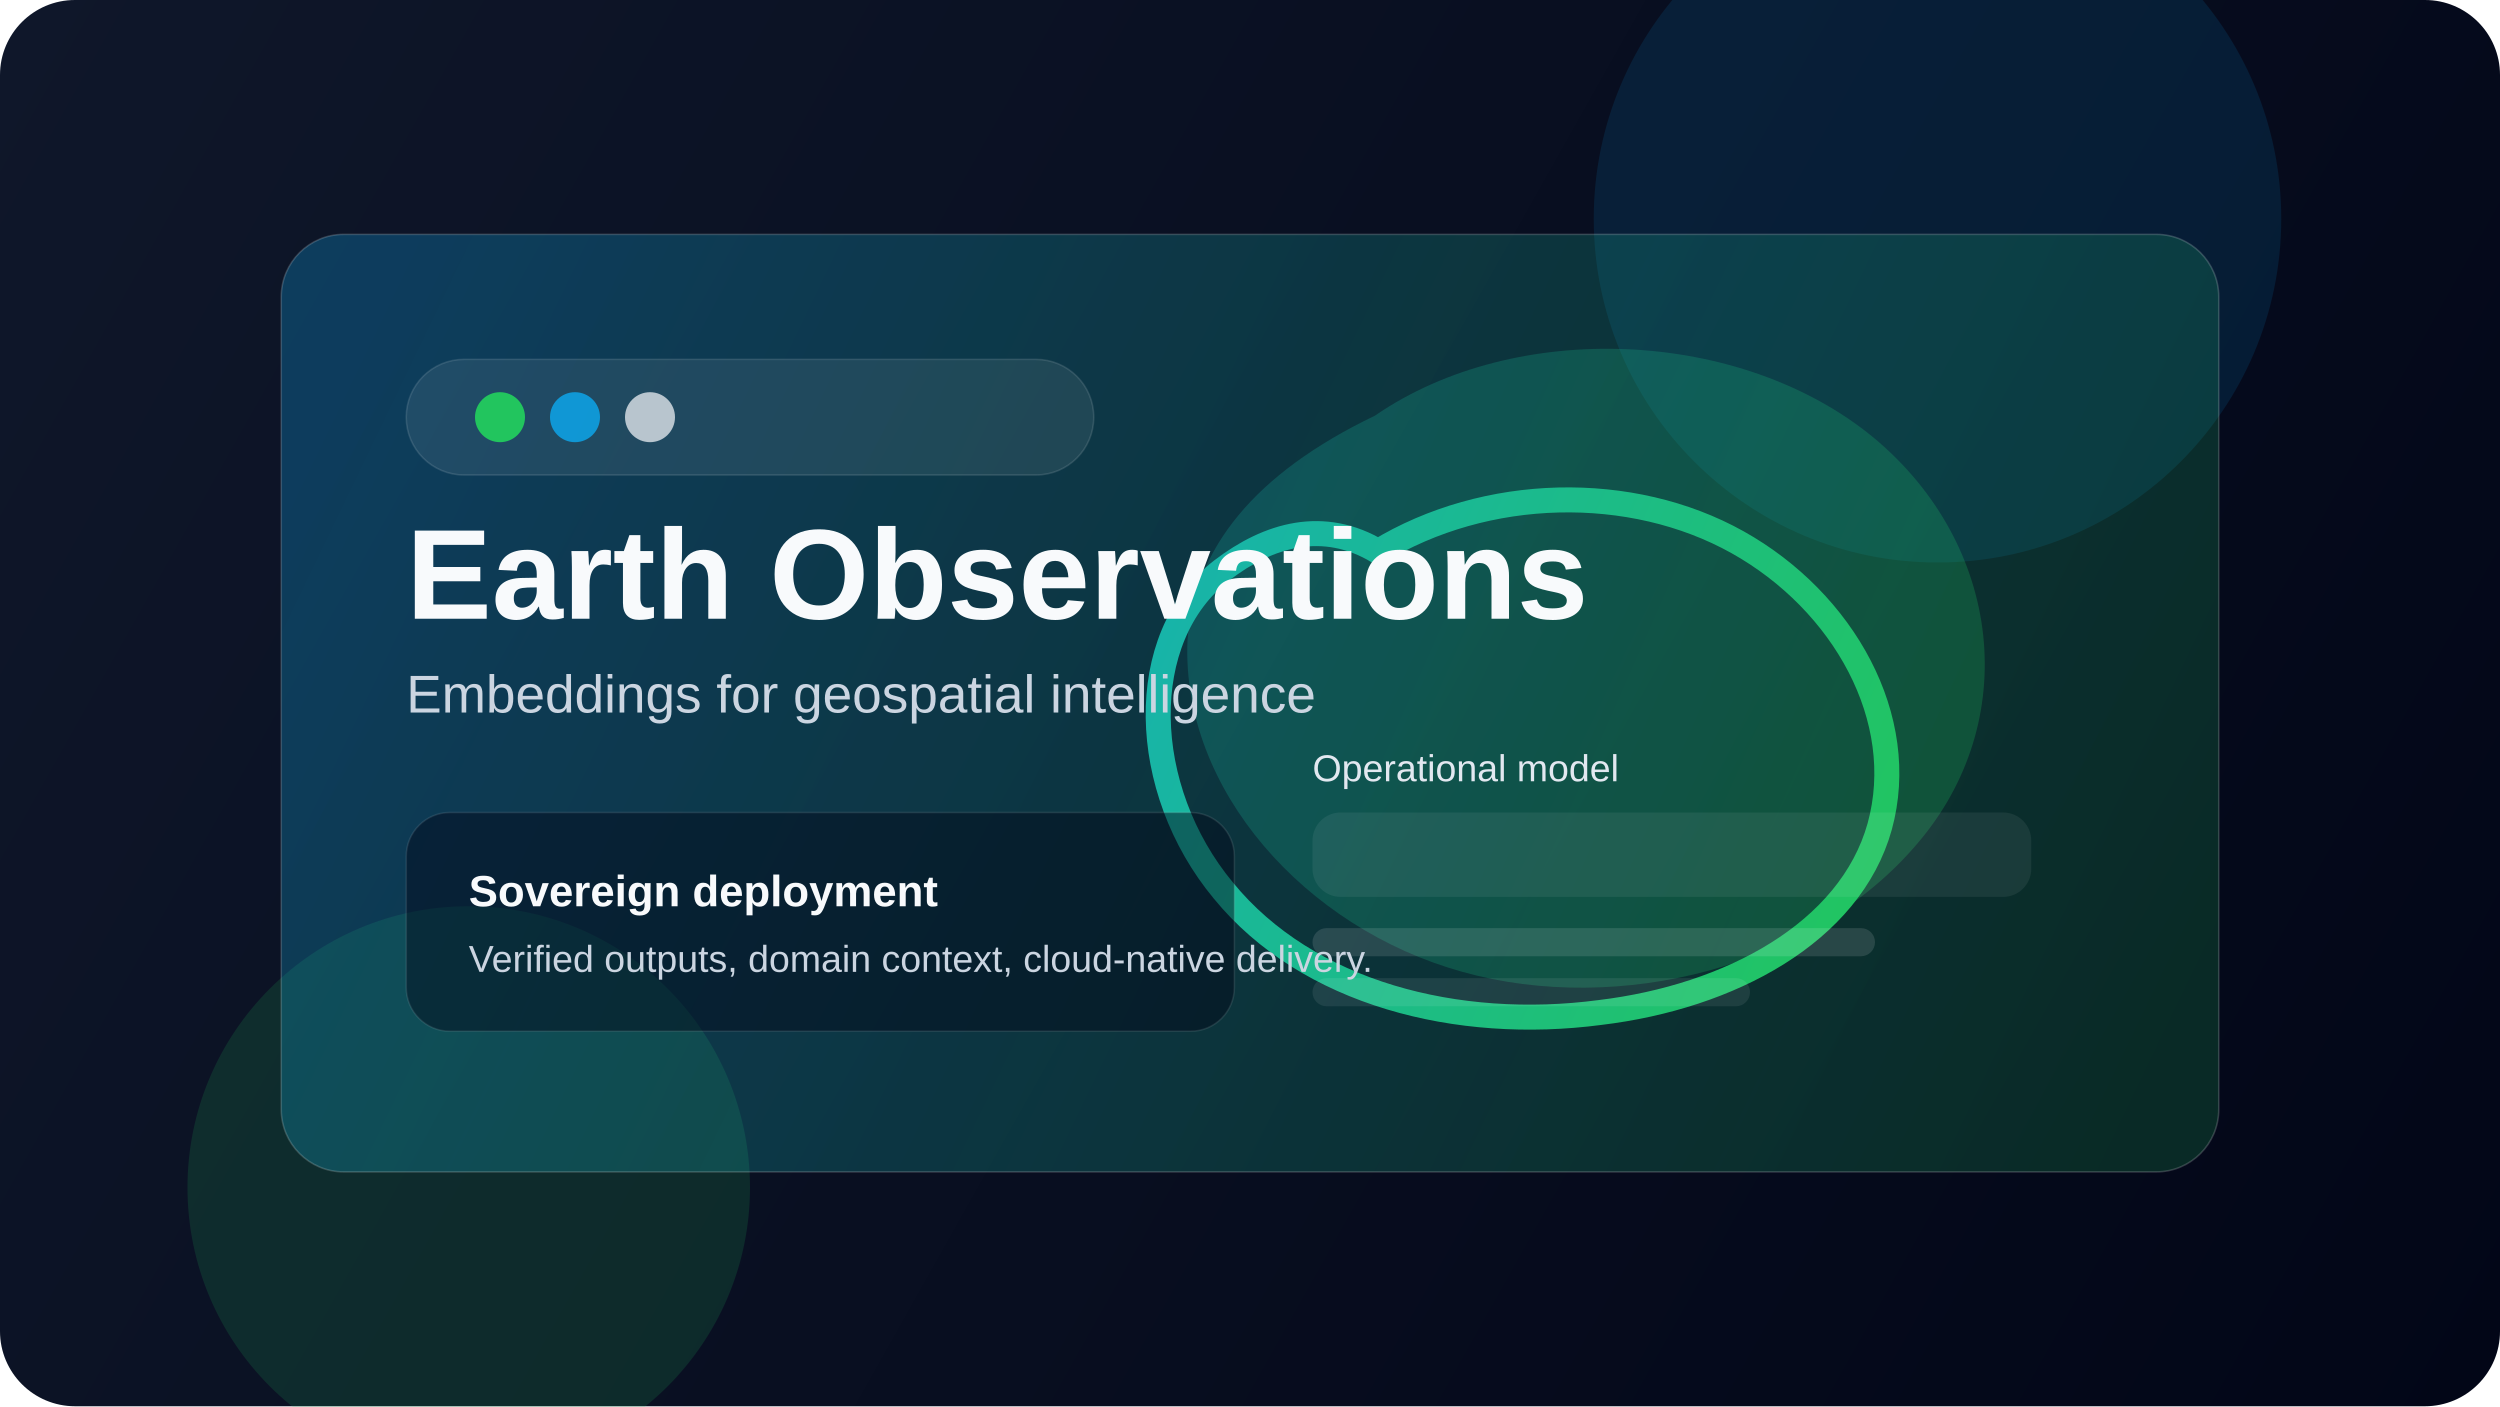
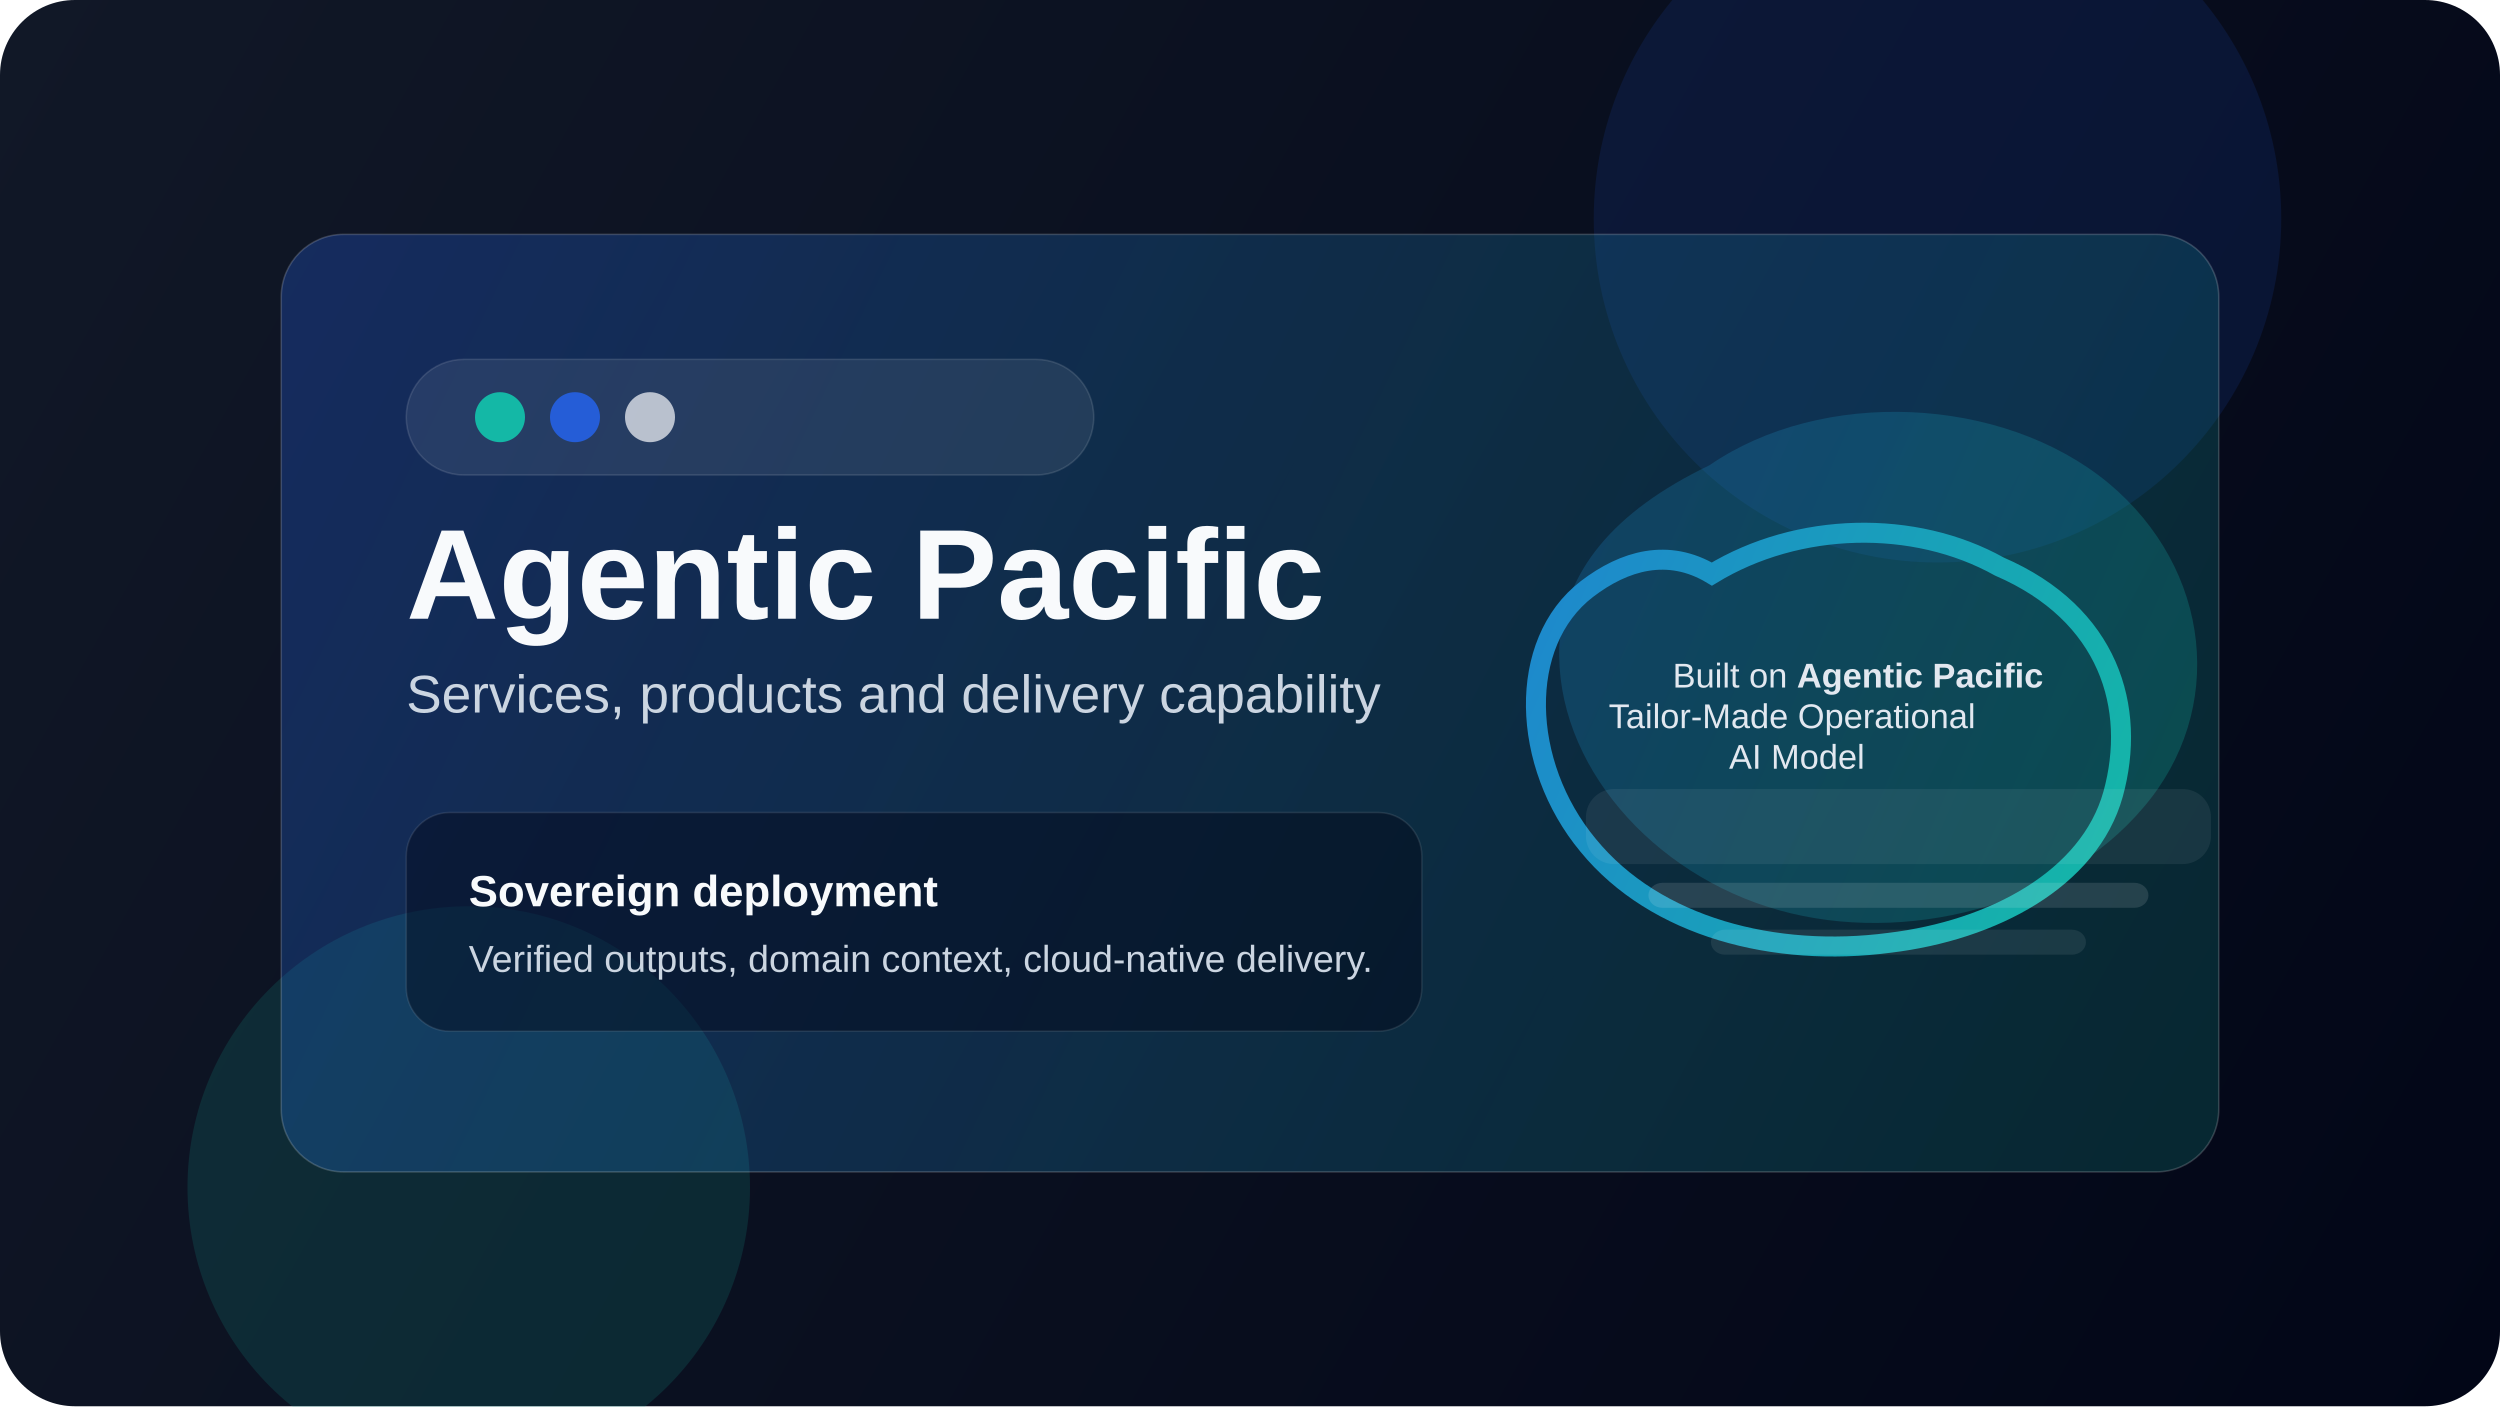
<svg xmlns="http://www.w3.org/2000/svg" width="1600" height="900" viewBox="0 0 1600 900" fill="none">
  <defs>
    <linearGradient id="bg" x1="0" y1="0" x2="1600" y2="900" gradientUnits="userSpaceOnUse">
-       <stop stop-color="#0f172a" />
+       <stop stop-color="#111827" />
      <stop offset="1" stop-color="#020617" />
    </linearGradient>
    <linearGradient id="panel" x1="240" y1="180" x2="1360" y2="720" gradientUnits="userSpaceOnUse">
-       <stop stop-color="#0ea5e9" stop-opacity="0.28" />
-       <stop offset="1" stop-color="#22c55e" stop-opacity="0.18" />
+       <stop stop-color="#2563eb" stop-opacity="0.28" />
+       <stop offset="1" stop-color="#14b8a6" stop-opacity="0.18" />
    </linearGradient>
-     <linearGradient id="orbit" x1="320" y1="280" x2="1180" y2="660" gradientUnits="userSpaceOnUse">
-       <stop stop-color="#0ea5e9" />
-       <stop offset="1" stop-color="#22c55e" />
+     <linearGradient id="orbit" x1="320" y1="280" x2="1200" y2="660" gradientUnits="userSpaceOnUse">
+       <stop stop-color="#2563eb" />
+       <stop offset="1" stop-color="#14b8a6" />
    </linearGradient>
  </defs>
  <rect width="1600" height="900" rx="48" fill="url(#bg)" />
-   <circle cx="1240" cy="140" r="220" fill="#0ea5e9" fill-opacity="0.12" />
-   <circle cx="300" cy="760" r="180" fill="#22c55e" fill-opacity="0.15" />
+   <circle cx="1240" cy="140" r="220" fill="#2563eb" fill-opacity="0.12" />
+   <circle cx="300" cy="760" r="180" fill="#14b8a6" fill-opacity="0.15" />
  <rect x="180" y="150" width="1240" height="600" rx="40" fill="url(#panel)" stroke="rgba(255,255,255,0.18)" />
  <rect x="260" y="230" width="440" height="74" rx="37" fill="rgba(255,255,255,0.08)" stroke="rgba(255,255,255,0.12)" />
-   <circle cx="320" cy="267" r="16" fill="#22c55e" />
-   <circle cx="368" cy="267" r="16" fill="#0ea5e9" fill-opacity="0.85" />
+   <circle cx="320" cy="267" r="16" fill="#14b8a6" />
+   <circle cx="368" cy="267" r="16" fill="#2563eb" fill-opacity="0.85" />
  <circle cx="416" cy="267" r="16" fill="#F8FAFC" fill-opacity="0.7" />
-   <path d="M880 266C970 204 1114 210 1199 280C1282 349 1294 462 1227 540C1160 619 1036 650 936 622C835 594 756 505 760 410C764 351 803 303 880 266Z" fill="url(#orbit)" fill-opacity="0.24" />
-   <path d="M882 353C951 311 1044 309 1112 347C1180 385 1222 460 1203 529C1184 597 1107 638 1024 648C933 660 837 636 783 570C729 505 726 408 782 365C812 342 847 332 882 353Z" stroke="url(#orbit)" stroke-width="16" stroke-linecap="round" />
-   <rect x="260" y="520" width="530" height="140" rx="28" fill="rgba(2,6,23,0.46)" stroke="rgba(255,255,255,0.10)" />
-   <rect x="840" y="520" width="460" height="54" rx="18" fill="rgba(255,255,255,0.07)" />
-   <rect x="840" y="594" width="360" height="18" rx="9" fill="rgba(255,255,255,0.12)" />
-   <rect x="840" y="626" width="280" height="18" rx="9" fill="rgba(255,255,255,0.08)" />
-   <text x="260" y="396" fill="#F8FAFC" font-size="82" font-family="Arial, Helvetica, sans-serif" font-weight="700">Earth Observations</text>
-   <text x="260" y="456" fill="#CBD5E1" font-size="34" font-family="Arial, Helvetica, sans-serif">Embeddings for geospatial intelligence</text>
+   <g transform="translate(390, 85) scale(0.8)">
+     <path d="M880 266C970 204 1114 210 1199 280C1282 349 1294 462 1227 540C1160 619 1036 650 936 622C835 594 756 505 760 410C764 351 803 303 880 266Z" fill="url(#orbit)" fill-opacity="0.24" />
+     <path d="M882 353C951 311 1044 309 1112 347C1200 385 1222 460 1203 529C1184 597 1107 638 1024 648C933 660 837 636 783 570C729 505 726 408 782 365C812 342 847 332 882 353Z" stroke="url(#orbit)" stroke-width="16" stroke-linecap="round" />
+   </g>
+   <rect x="260" y="520" width="650" height="140" rx="28" fill="rgba(2,6,23,0.46)" stroke="rgba(255,255,255,0.10)" />
+   <rect x="1015" y="505" width="400" height="48" rx="18" fill="rgba(255,255,255,0.07)" />
+   <rect x="1055" y="565" width="320" height="16" rx="9" fill="rgba(255,255,255,0.12)" />
+   <rect x="1095" y="595" width="240" height="16" rx="9" fill="rgba(255,255,255,0.08)" />
+   <text x="260" y="396" fill="#F8FAFC" font-size="82" font-family="Arial, Helvetica, sans-serif" font-weight="700">Agentic Pacific</text>
+   <text x="260" y="456" fill="#CBD5E1" font-size="34" font-family="Arial, Helvetica, sans-serif">Services, products and delivery capability</text>
  <text x="300" y="580" fill="#F8FAFC" font-size="28" font-family="Arial, Helvetica, sans-serif" font-weight="700">Sovereign deployment</text>
  <text x="300" y="622" fill="#CBD5E1" font-size="24" font-family="Arial, Helvetica, sans-serif">Verified outputs, domain context, cloud-native delivery.</text>
-   <text x="840" y="500" fill="#E2E8F0" font-size="24" font-family="Arial, Helvetica, sans-serif">Operational model</text>
+   <text x="1150" y="440" text-anchor="middle" fill="#E2E8F0" font-size="22" font-family="Arial, Helvetica, sans-serif">
+     <tspan x="1150" dy="0" text-anchor="end">Built on </tspan>
+     <tspan x="1150" dy="0" font-weight="700" text-anchor="start">Agentic Pacific</tspan>
+     <tspan x="1150" dy="26" text-anchor="middle">Tailor-Made Operational</tspan>
+     <tspan x="1150" dy="26" text-anchor="middle">AI Model</tspan>
+   </text>
</svg>
